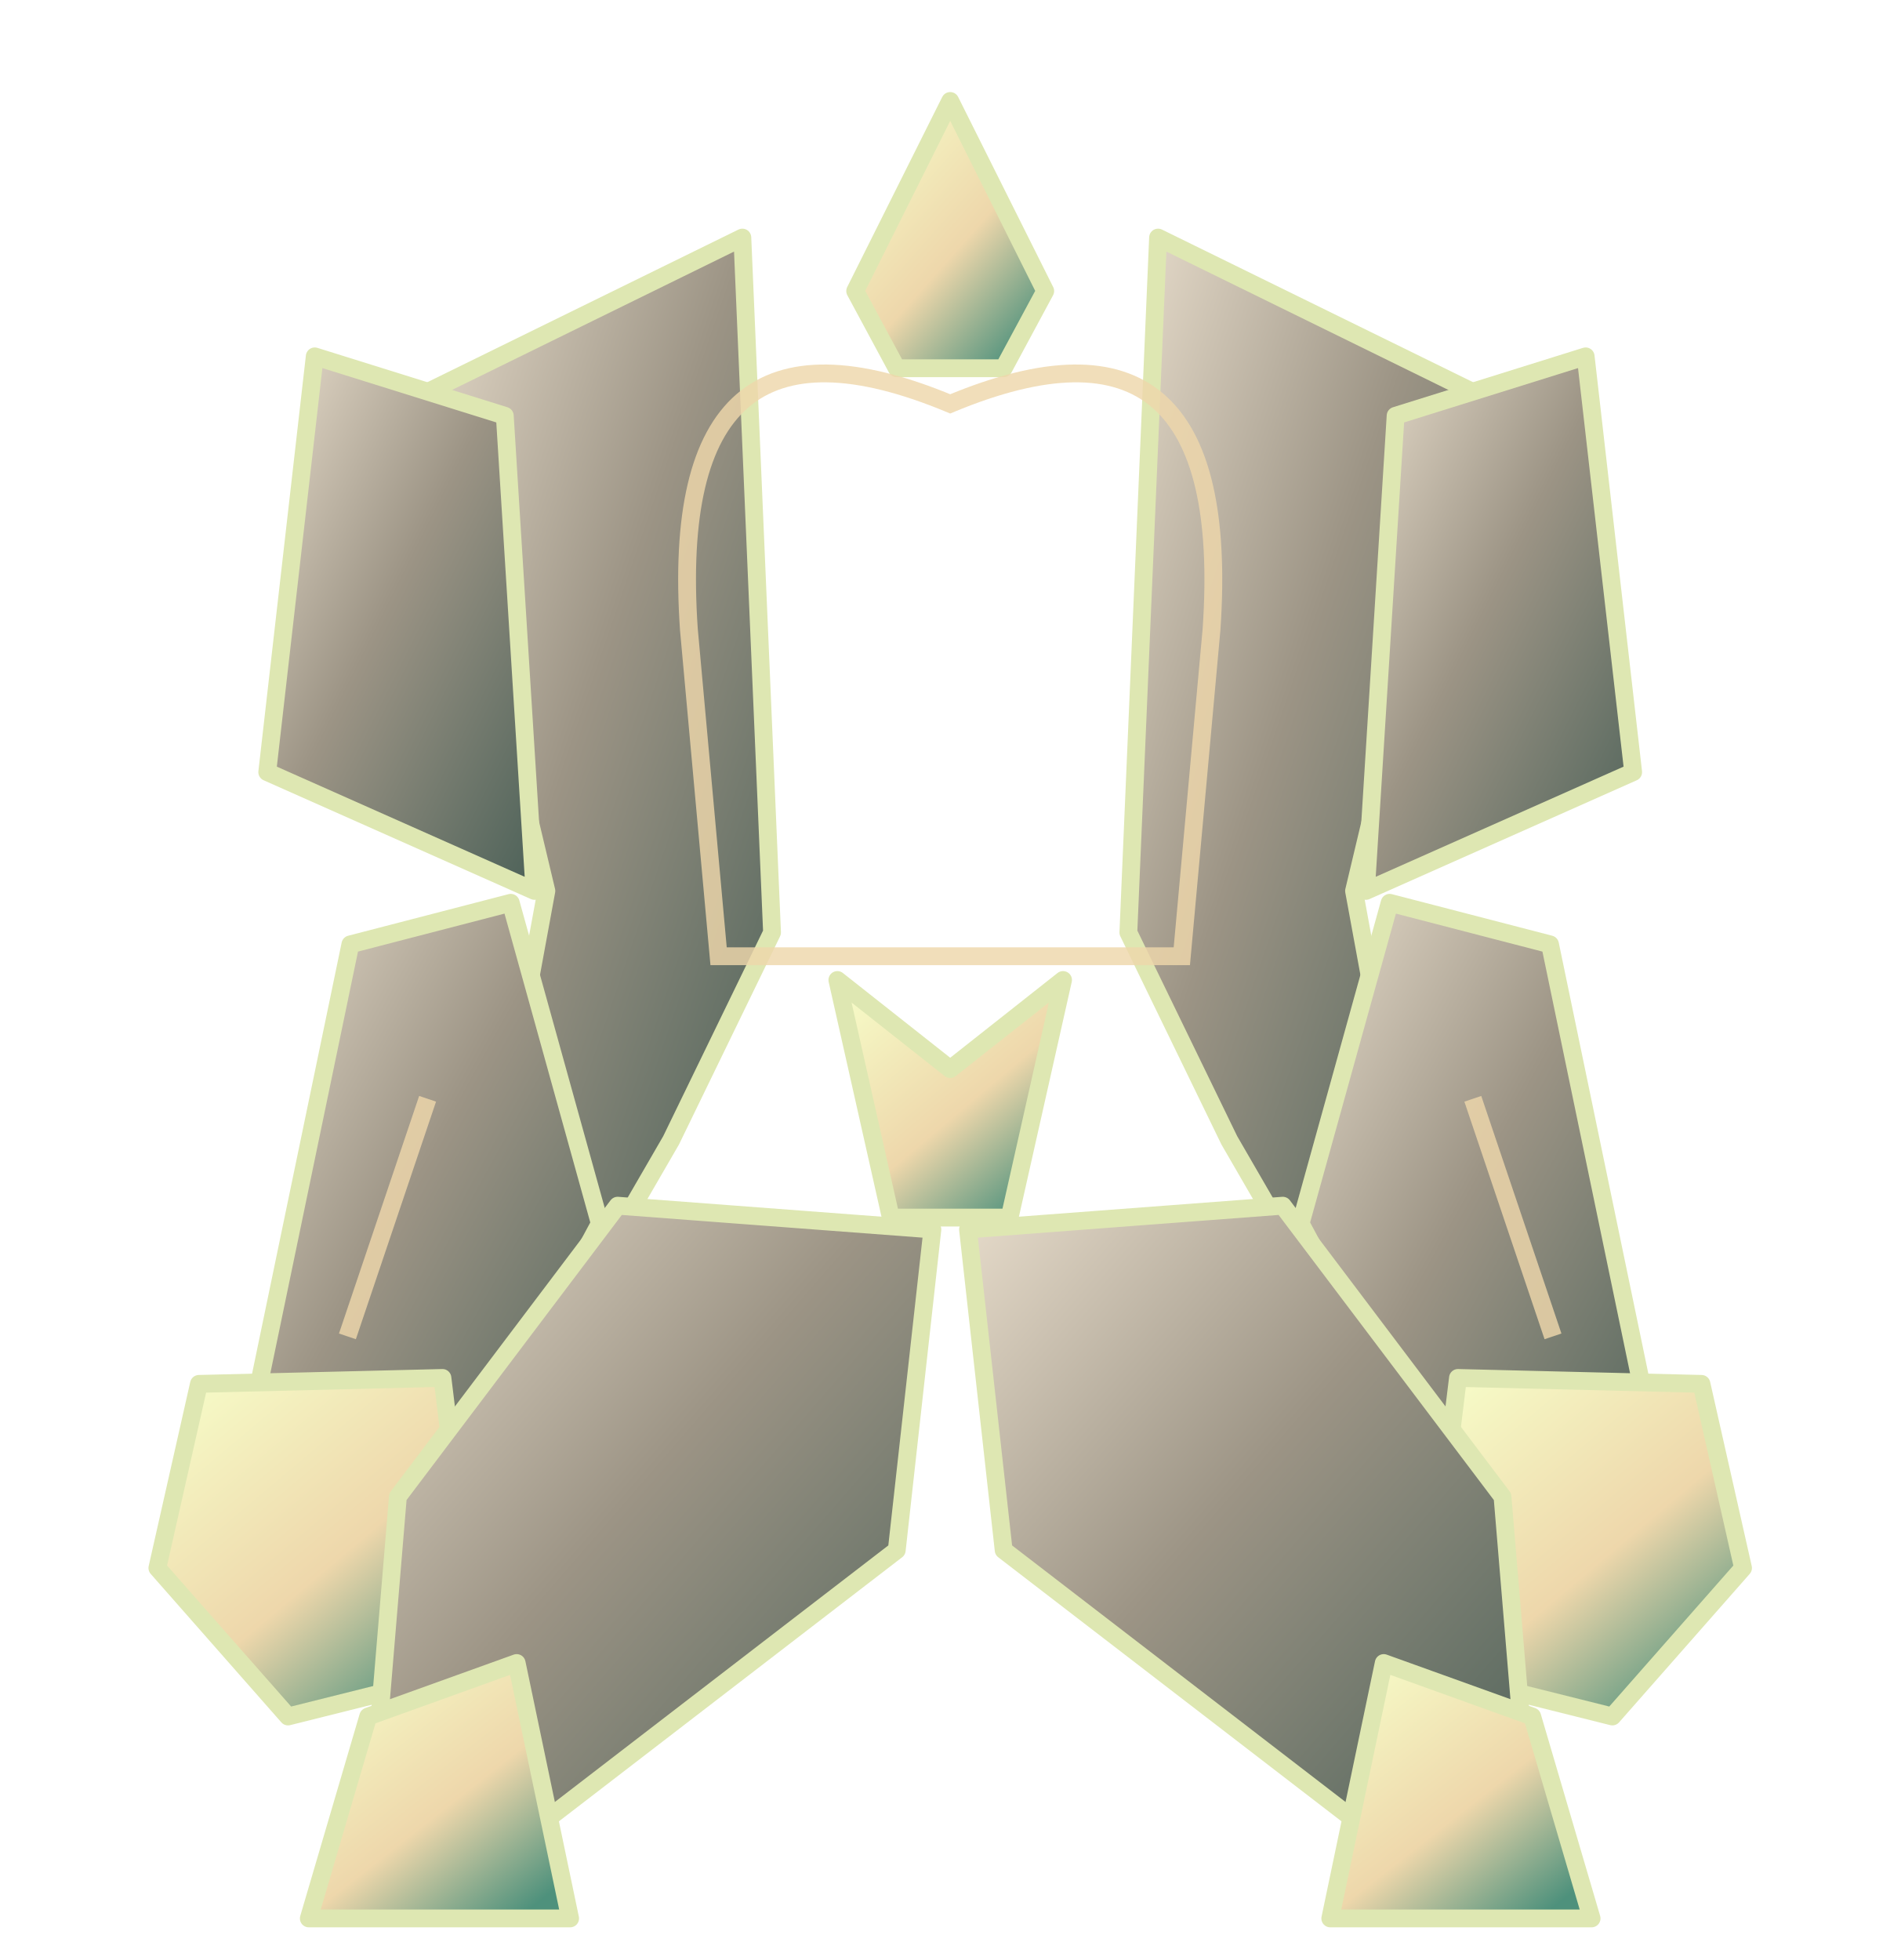
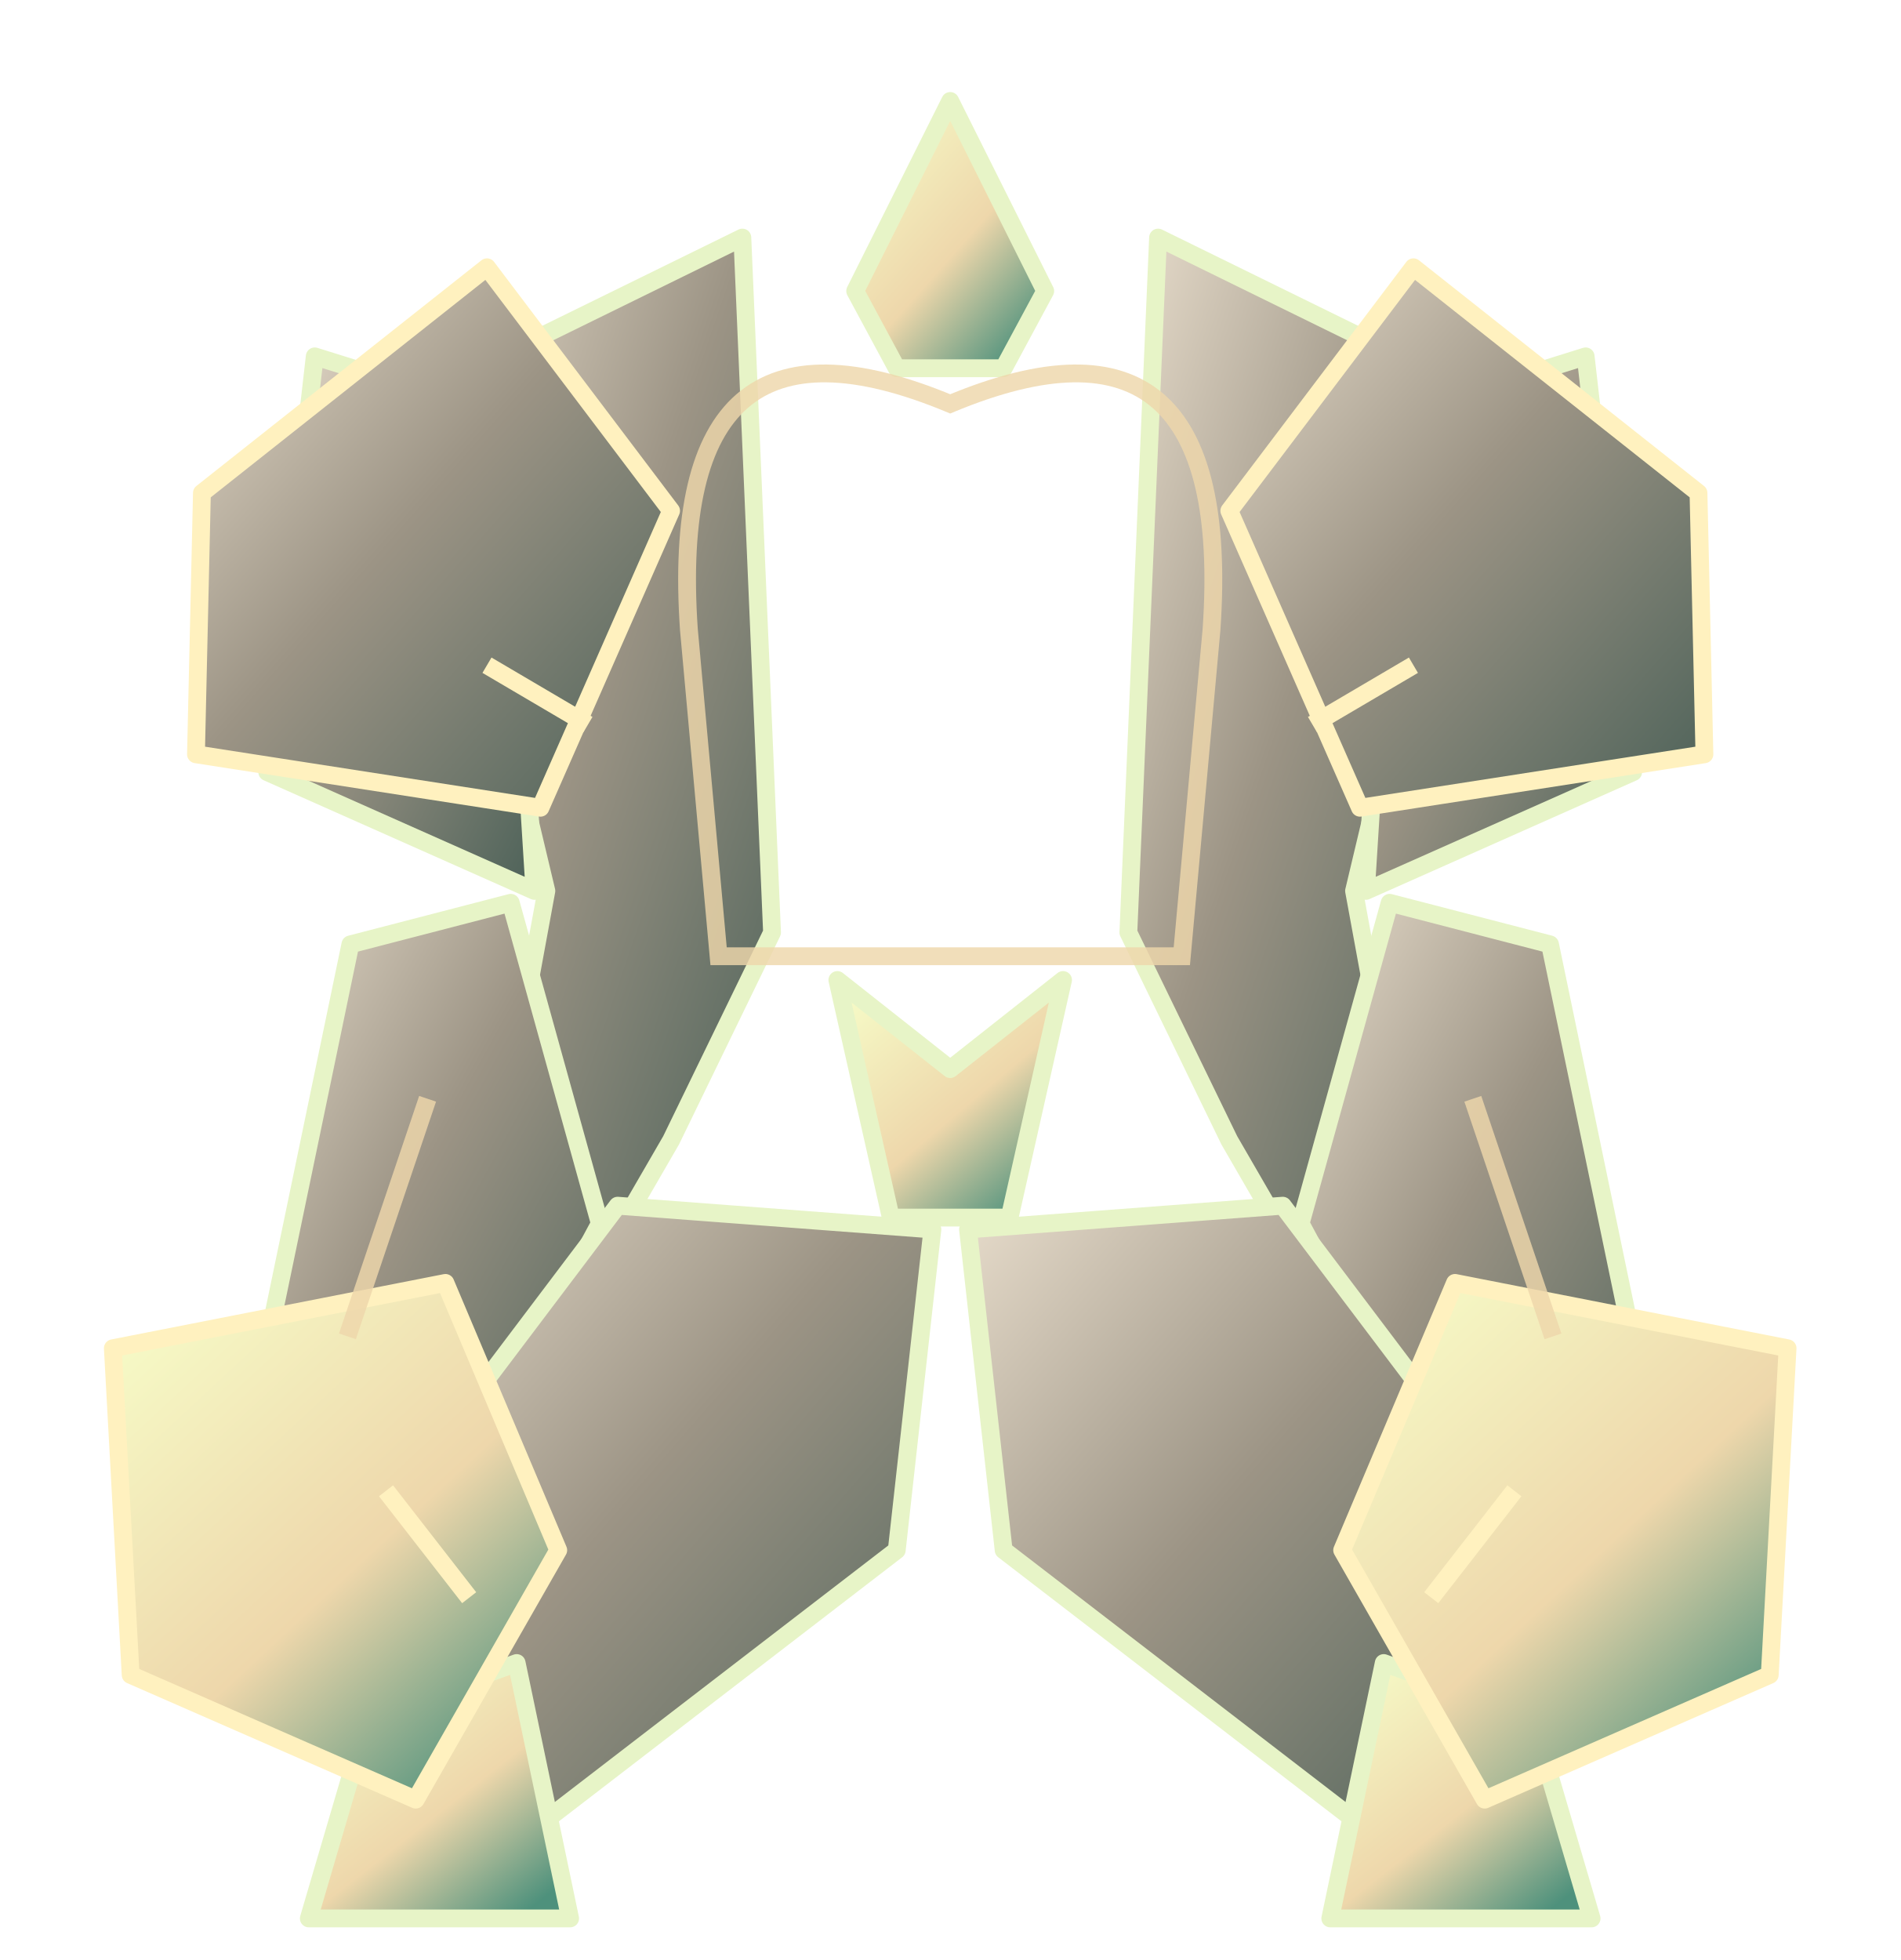
<svg xmlns="http://www.w3.org/2000/svg" viewBox="0 0 320 330" role="img" aria-label="bastion Guardian shell">
  <defs>
    <linearGradient id="stone" x1="0" x2="1" y1="0" y2="1">
      <stop stop-color="#e7dccb" />
      <stop offset=".46" stop-color="#9c9485" />
      <stop offset="1" stop-color="#4c6158" />
    </linearGradient>
    <linearGradient id="crystal" x2=".8" y2="1">
      <stop stop-color="#f7ffca" />
      <stop offset=".6" stop-color="#eed7ab" />
      <stop offset="1" stop-color="#4e917c" />
    </linearGradient>
  </defs>
-   <g stroke="#dee7b2" stroke-width="3" stroke-linejoin="round">
+   <g stroke="#e7f4c7" stroke-width="3" stroke-linejoin="round">
    <path fill="url(#stone)" d="M92 150 L72 66 L125 40 L130 157 L113 192 L102 211 L83 199Z" />
    <path fill="url(#stone)" d="M228 150 L248 66 L195 40 L190 157 L207 192 L218 211 L237 199Z" />
    <path fill="url(#stone)" d="M86 152 L59 159 L40.5 248 L71.5 261 L101 206Z" />
    <path fill="url(#stone)" d="M234 152 L261 159 L279.5 248 L248.5 261 L219 206Z" />
    <path fill="url(#crystal)" d="M33.5 233 L74.5 232 L80.5 281 L48.5 289 L26.5 264Z" />
    <path fill="url(#crystal)" d="M286.5 233 L245.5 232 L239.5 281 L271.5 289 L293.5 264Z" />
    <path fill="url(#stone)" d="M104 203 L157 207 L151 261 L86 311 L62 312 L67 252Z" />
    <path fill="url(#stone)" d="M216 203 L163 207 L169 261 L234 311 L258 312 L253 252Z" />
    <path fill="url(#crystal)" d="M62 289 L87 280 L96 323 L52 323Z" />
    <path fill="url(#crystal)" d="M258 289 L233 280 L224 323 L268 323Z" />
    <path fill="url(#stone)" d="M85 70 L53 60 L45 130 L90 150Z" />
    <path fill="url(#stone)" d="M235 70 L267 60 L275 130 L230 150Z" />
    <path fill="url(#crystal)" d="M144 49 L160 17 L176 49 L169 62 L151 62Z" />
    <path fill="url(#crystal)" d="M141 165 L160 180 L179 165 L170 205 L150 205Z" />
  </g>
+   <g stroke="#fff1bf" stroke-width="3" stroke-linejoin="round">
+     <path d="m34 83 48-38 31 41-22 50-58-9Z" fill="url(#stone)" />
+     <path d="m286 83-48-38-31 41 22 50 58-9Z" fill="url(#stone)" />
+     <path d="M19 227 75 216 94 261 70 303 22 282Z" fill="url(#crystal)" />
+     <path d="m301 227-56-11-19 45 24 42 48-21Z" fill="url(#crystal)" />
+     <path d="M82 112 99 122M238 112l-17 10M65 251l14 18M255 251l-14 18" fill="none" />
+   </g>
  <g fill="none" stroke="#eed7ab" stroke-width="3" opacity=".82">
    <path d="M116 106 Q112 48 160 68 Q208 48 204 106 L199 161 L121 161Z" />
    <path d="M72 185 L58.5 225M248 185 L261.5 225" />
  </g>
</svg>
